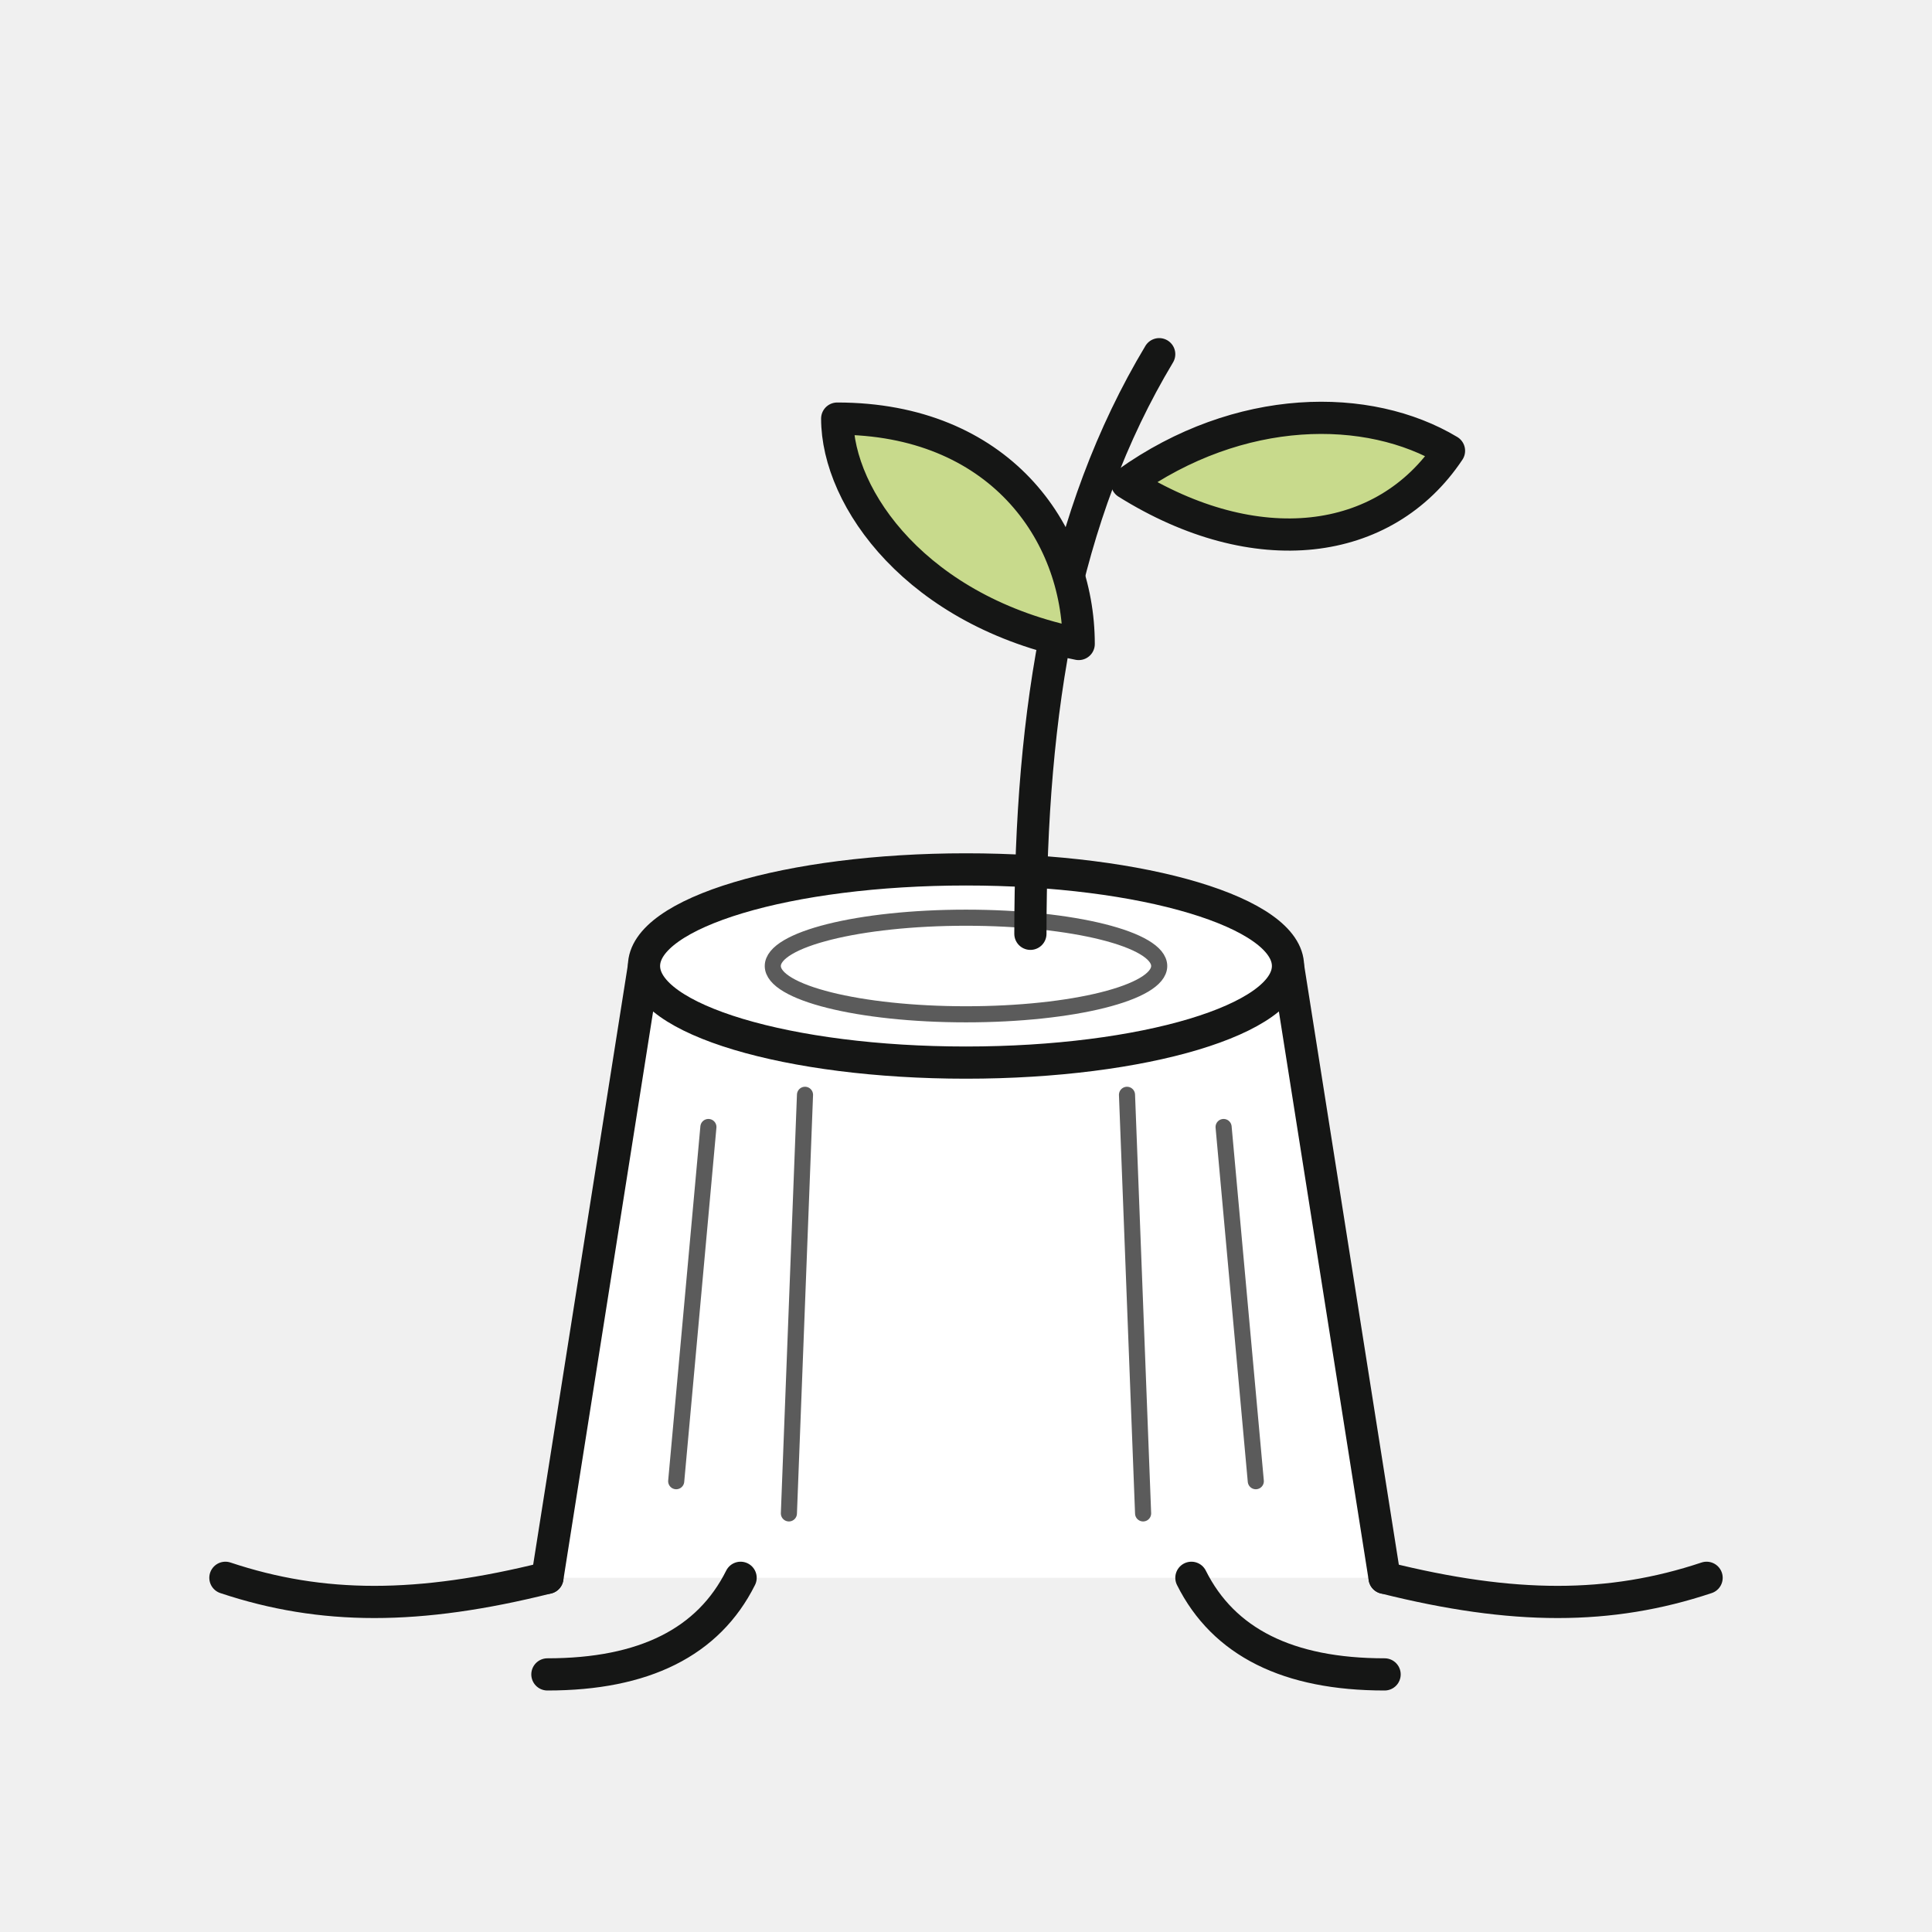
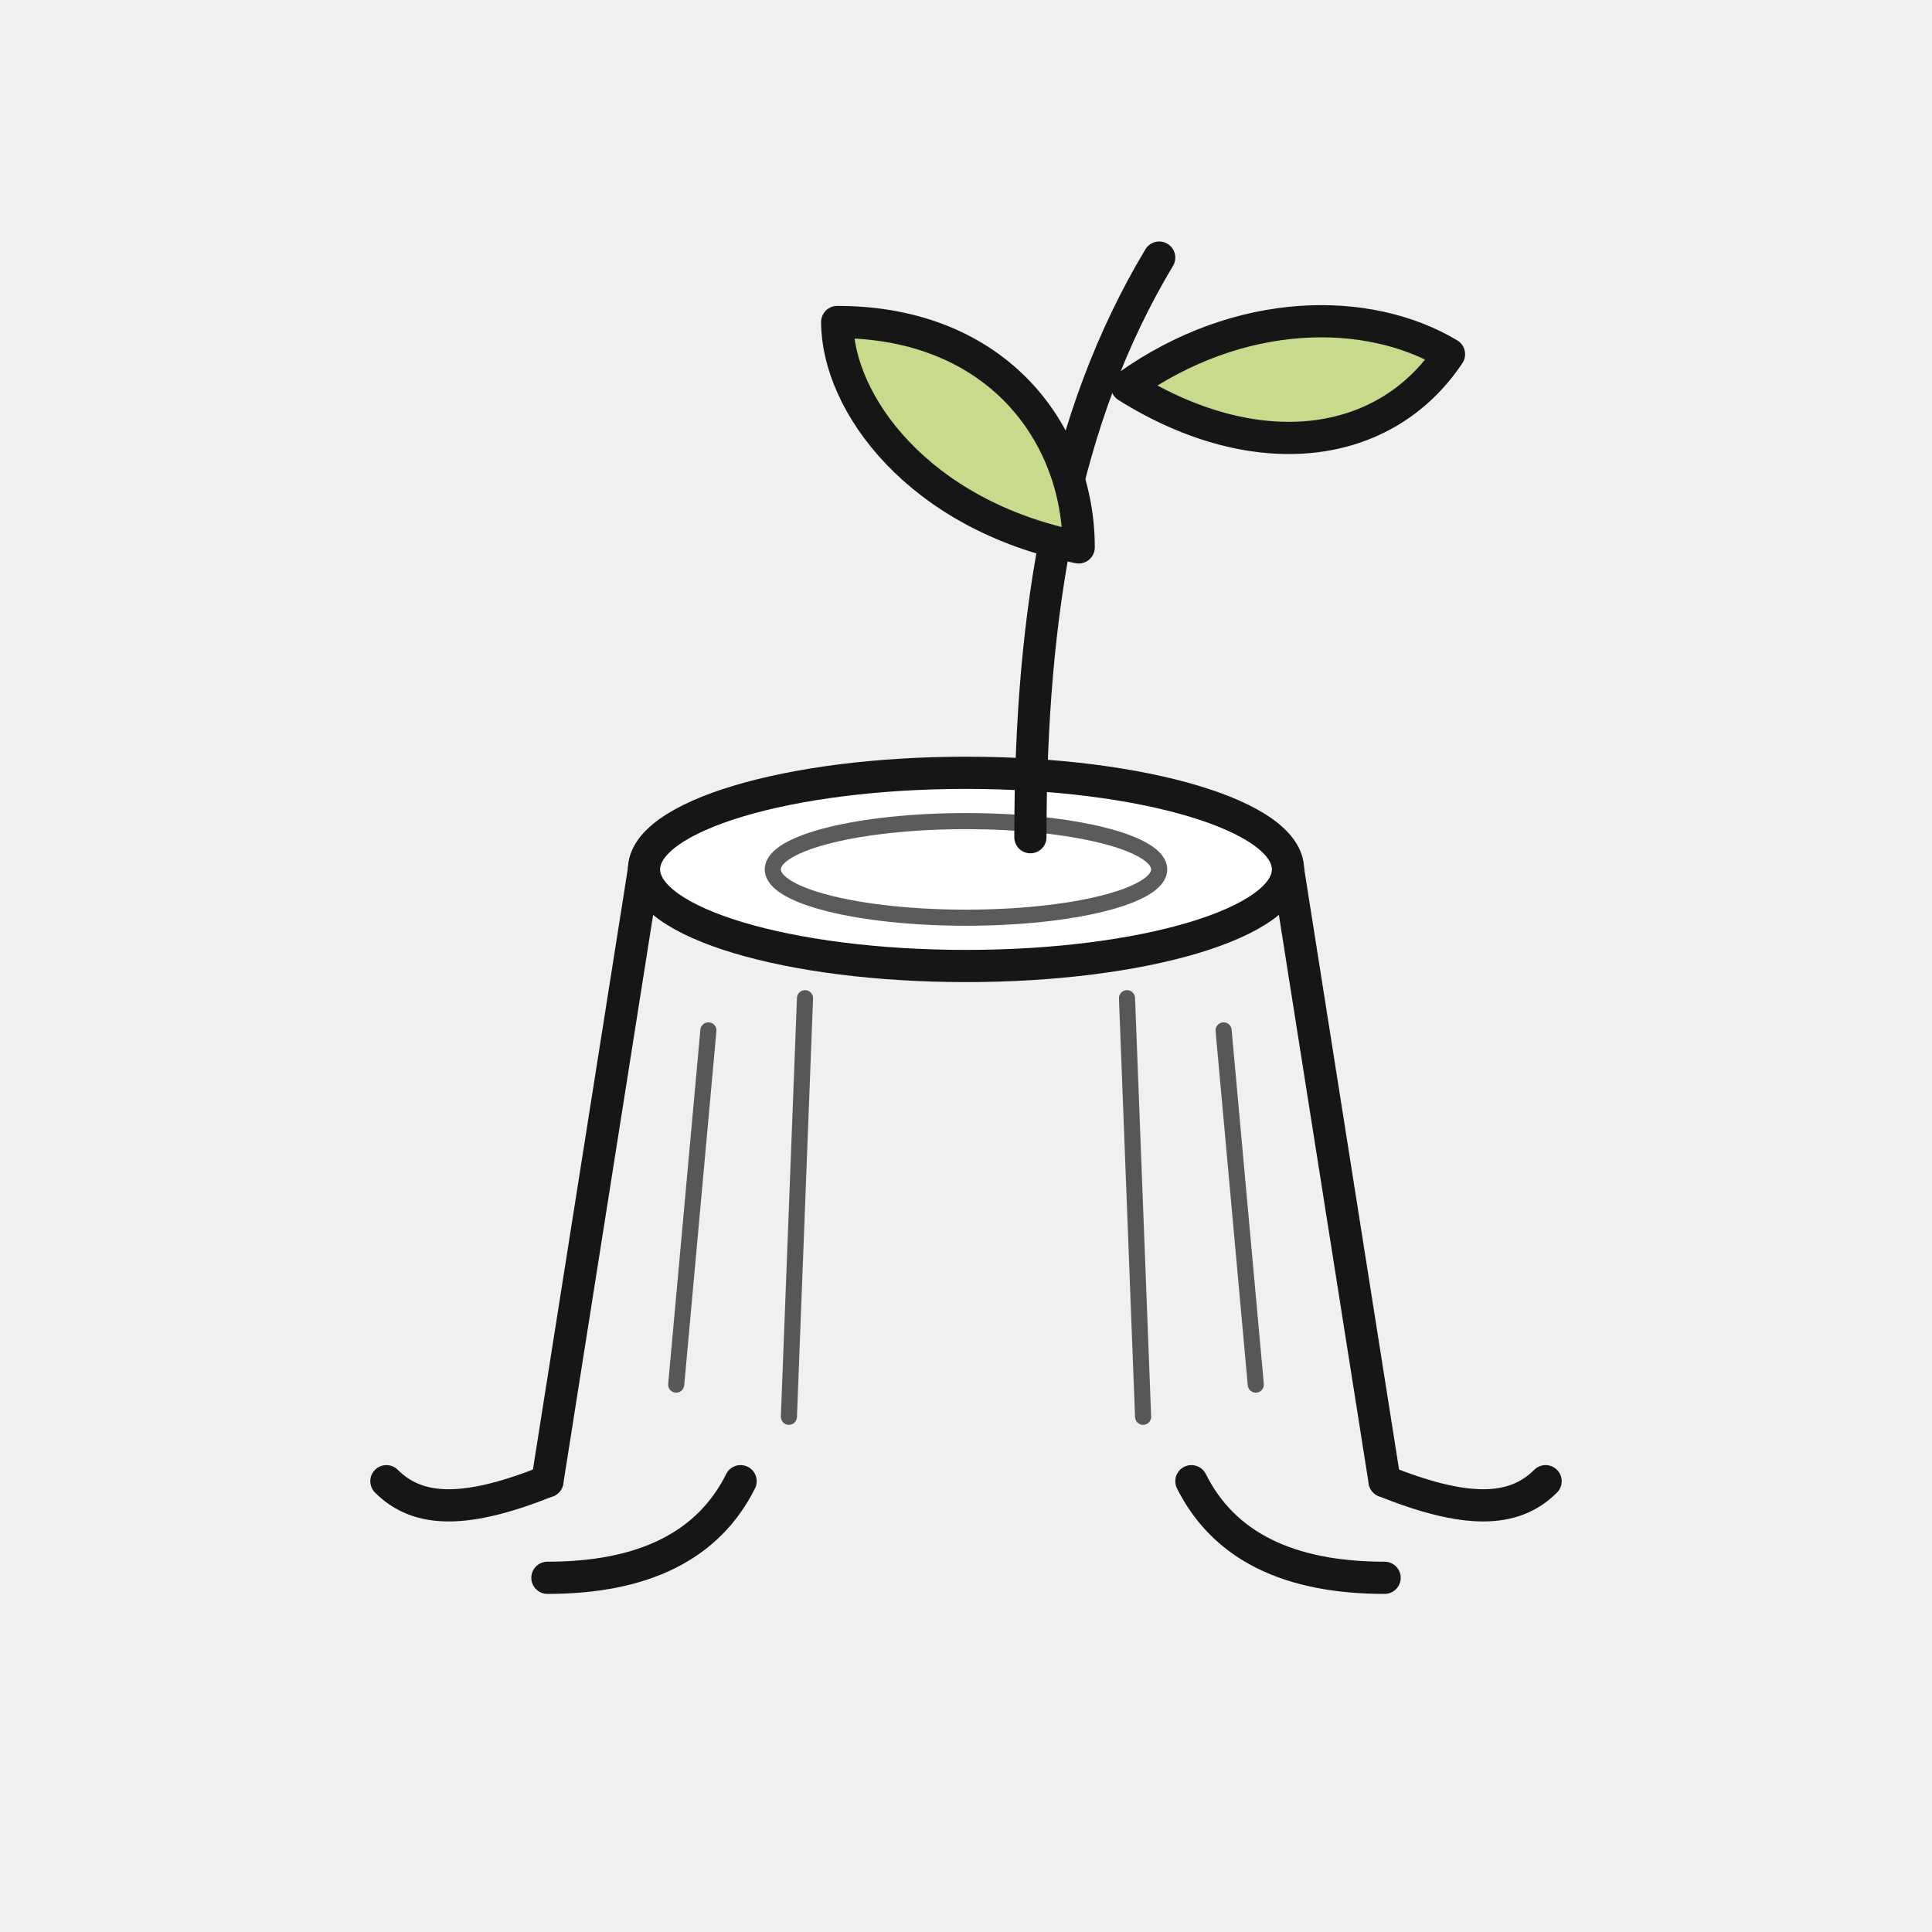
<svg xmlns="http://www.w3.org/2000/svg" viewBox="0 0 120 120">
  <style>.k{fill:none;stroke:#151615;stroke-width:2;stroke-linecap:round;stroke-linejoin:round}.h{fill:none;stroke:#151615;stroke-width:1;stroke-linecap:round;opacity:.7}.p{fill:#fff}.s{fill:#c8da8c}.e{fill:#2c2d2b}</style>
-   <path class="k p" d="M34 98l6-38h40l6 38" />
-   <ellipse class="k p" cx="60" cy="60" rx="20" ry="6" />
-   <ellipse class="h" cx="60" cy="60" rx="12" ry="3" />
-   <path class="h" d="M44 70l-2 22M50 68l-1 26M70 68l1 26M76 70l2 22" />
-   <path class="k" d="M34 98c-8 2-14 2-20 0M86 98c8 2 14 2 20 0M46 98c-2 4-6 6-12 6M74 98c2 4 6 6 12 6" />
-   <path class="k" d="M64 58c0-14 2-26 8-36" />
-   <path class="k s" d="M67 40c-10-2-15-9-15-14 10 0 15 7 15 14zM70 30c7-5 15-5 20-2-4 6-12 7-20 2z" />
+   <path class="k" d="M34 92l6-38h40l6 38" />
+   <ellipse class="k p" cx="60" cy="54" rx="20" ry="6" />
+   <ellipse class="h" cx="60" cy="54" rx="12" ry="3" />
+   <path class="h" d="M44 64l-2 22M50 62l-1 26M70 62l1 26M76 64l2 22" />
+   <path class="k" d="M34 92c-5 2-8 2-10 0M86 92c5 2 8 2 10 0M46 92c-2 4-6 6-12 6M74 92c2 4 6 6 12 6" />
+   <path class="k" d="M64 52c0-14 2-26 8-36" />
+   <path class="k s" d="M67 34c-10-2-15-9-15-14 10 0 15 7 15 14zM70 24c7-5 15-5 20-2-4 6-12 7-20 2z" />
</svg>
